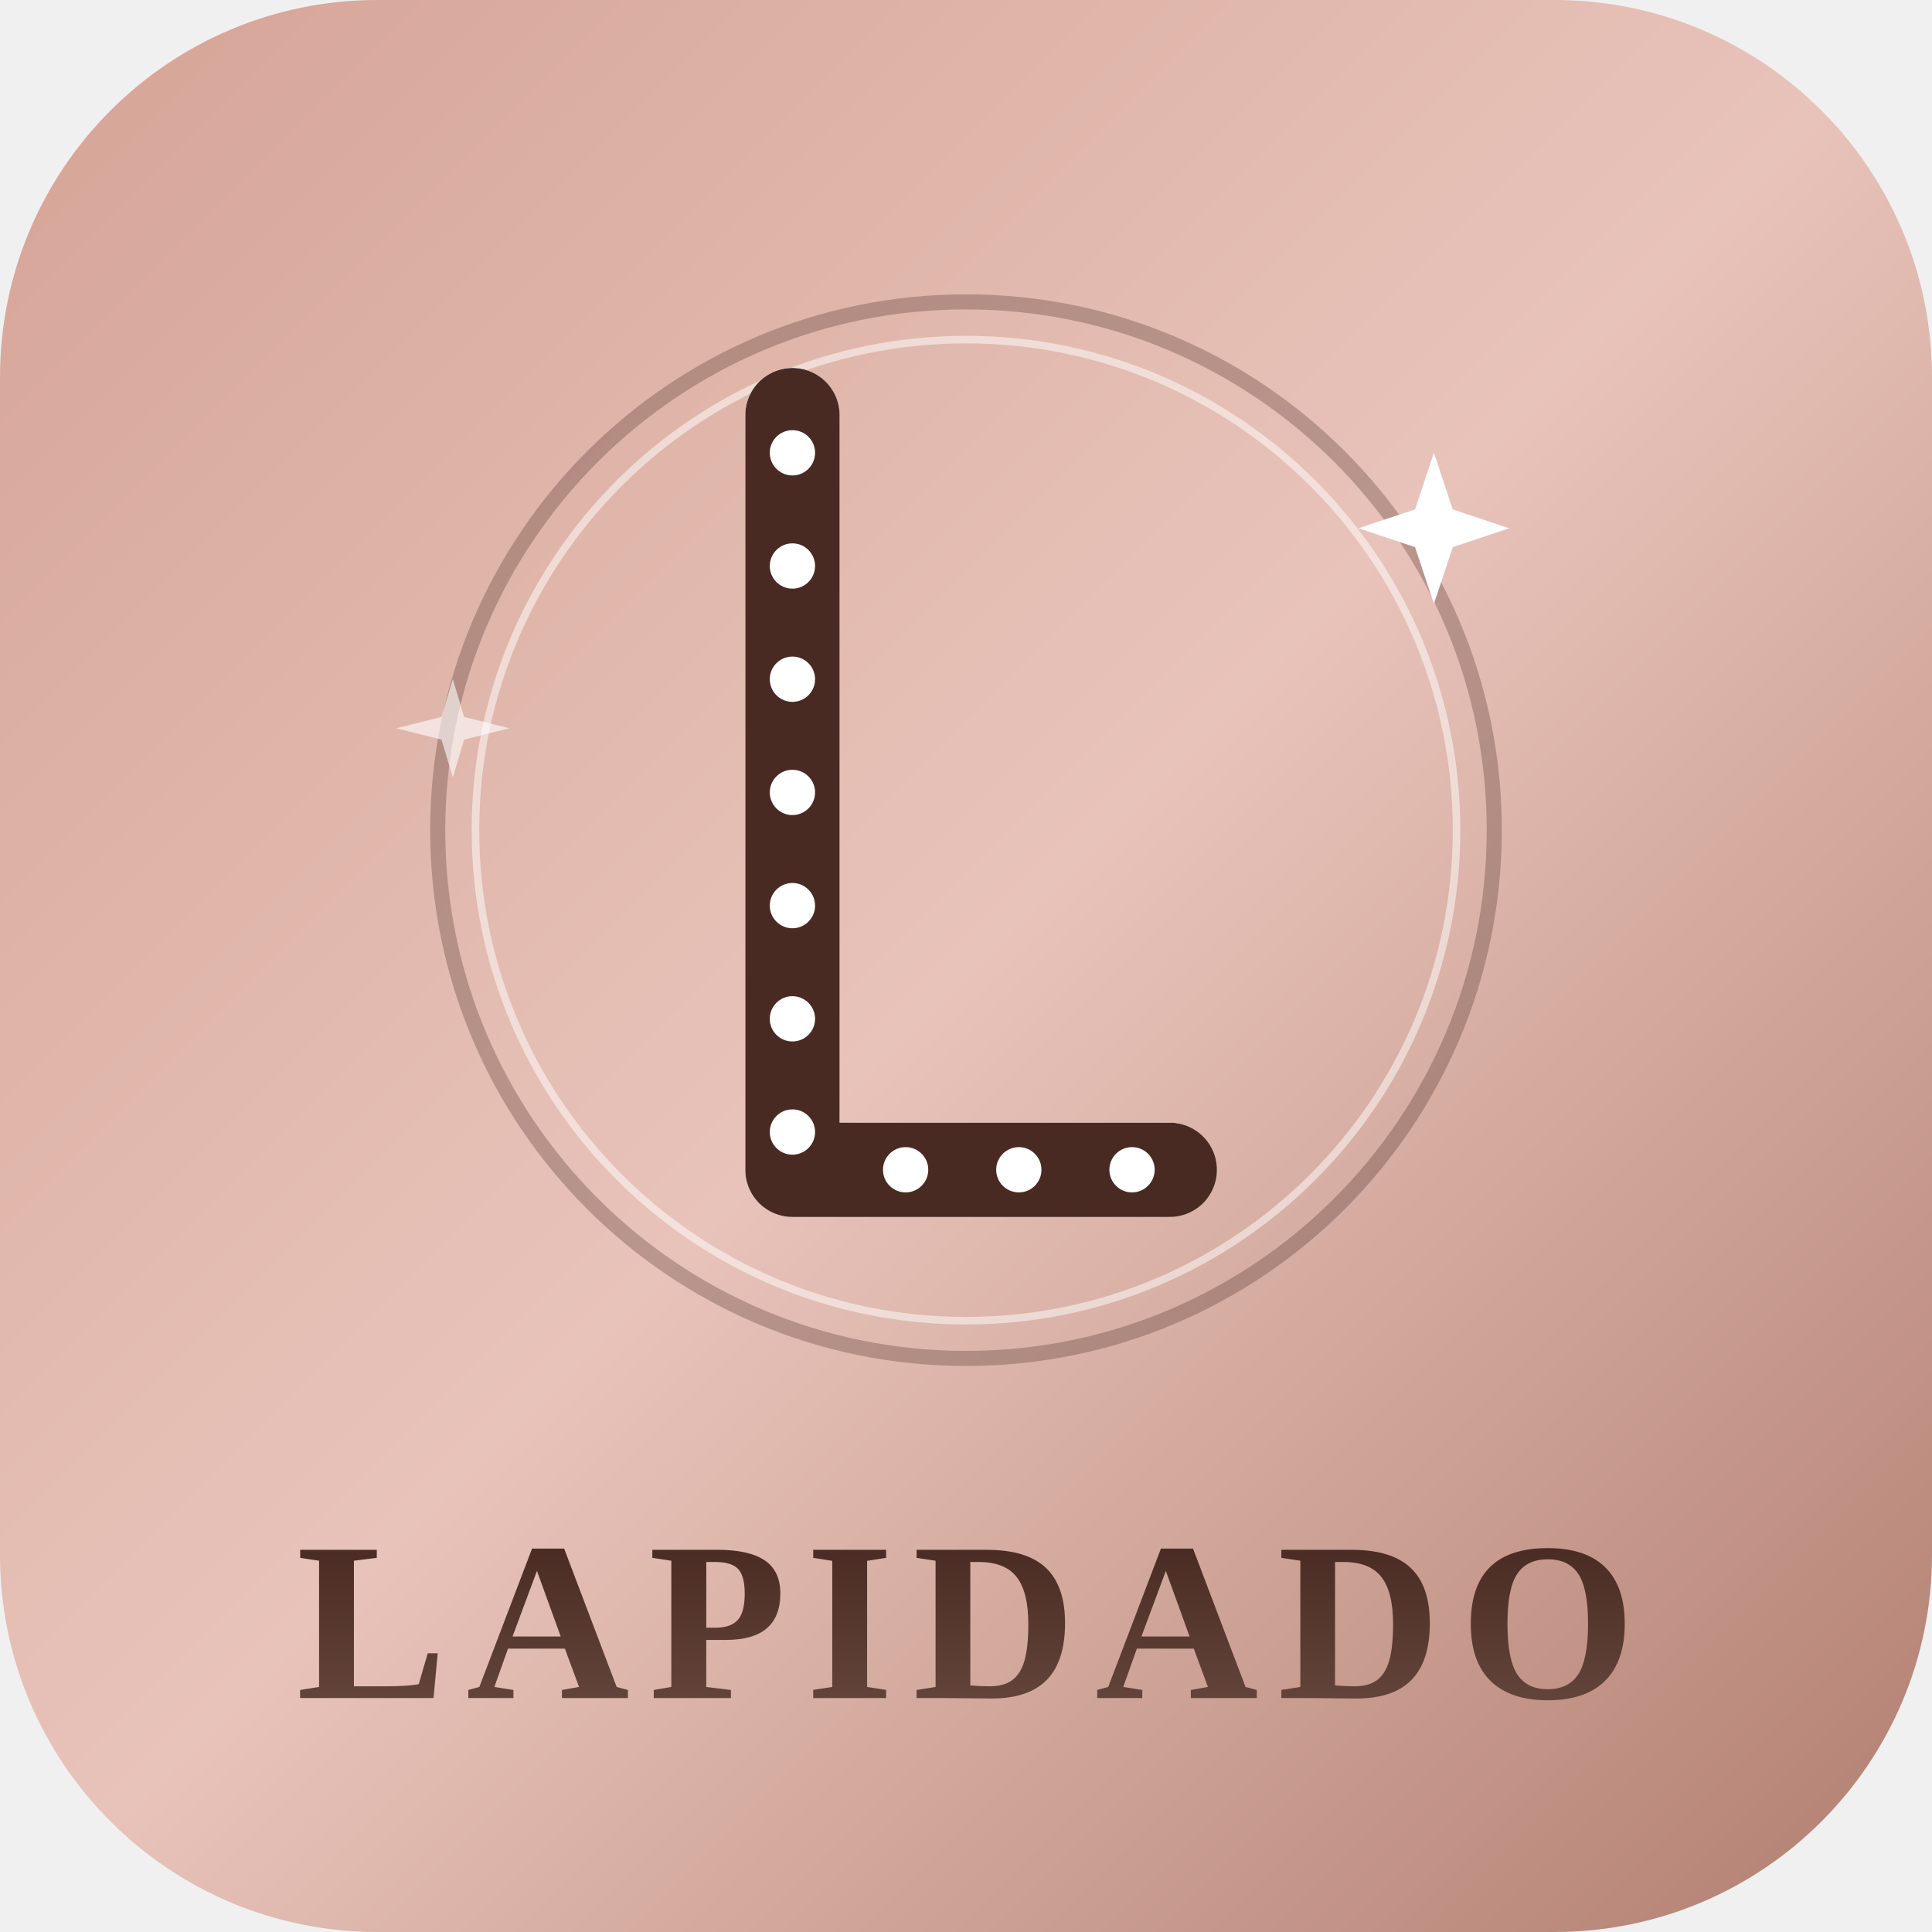
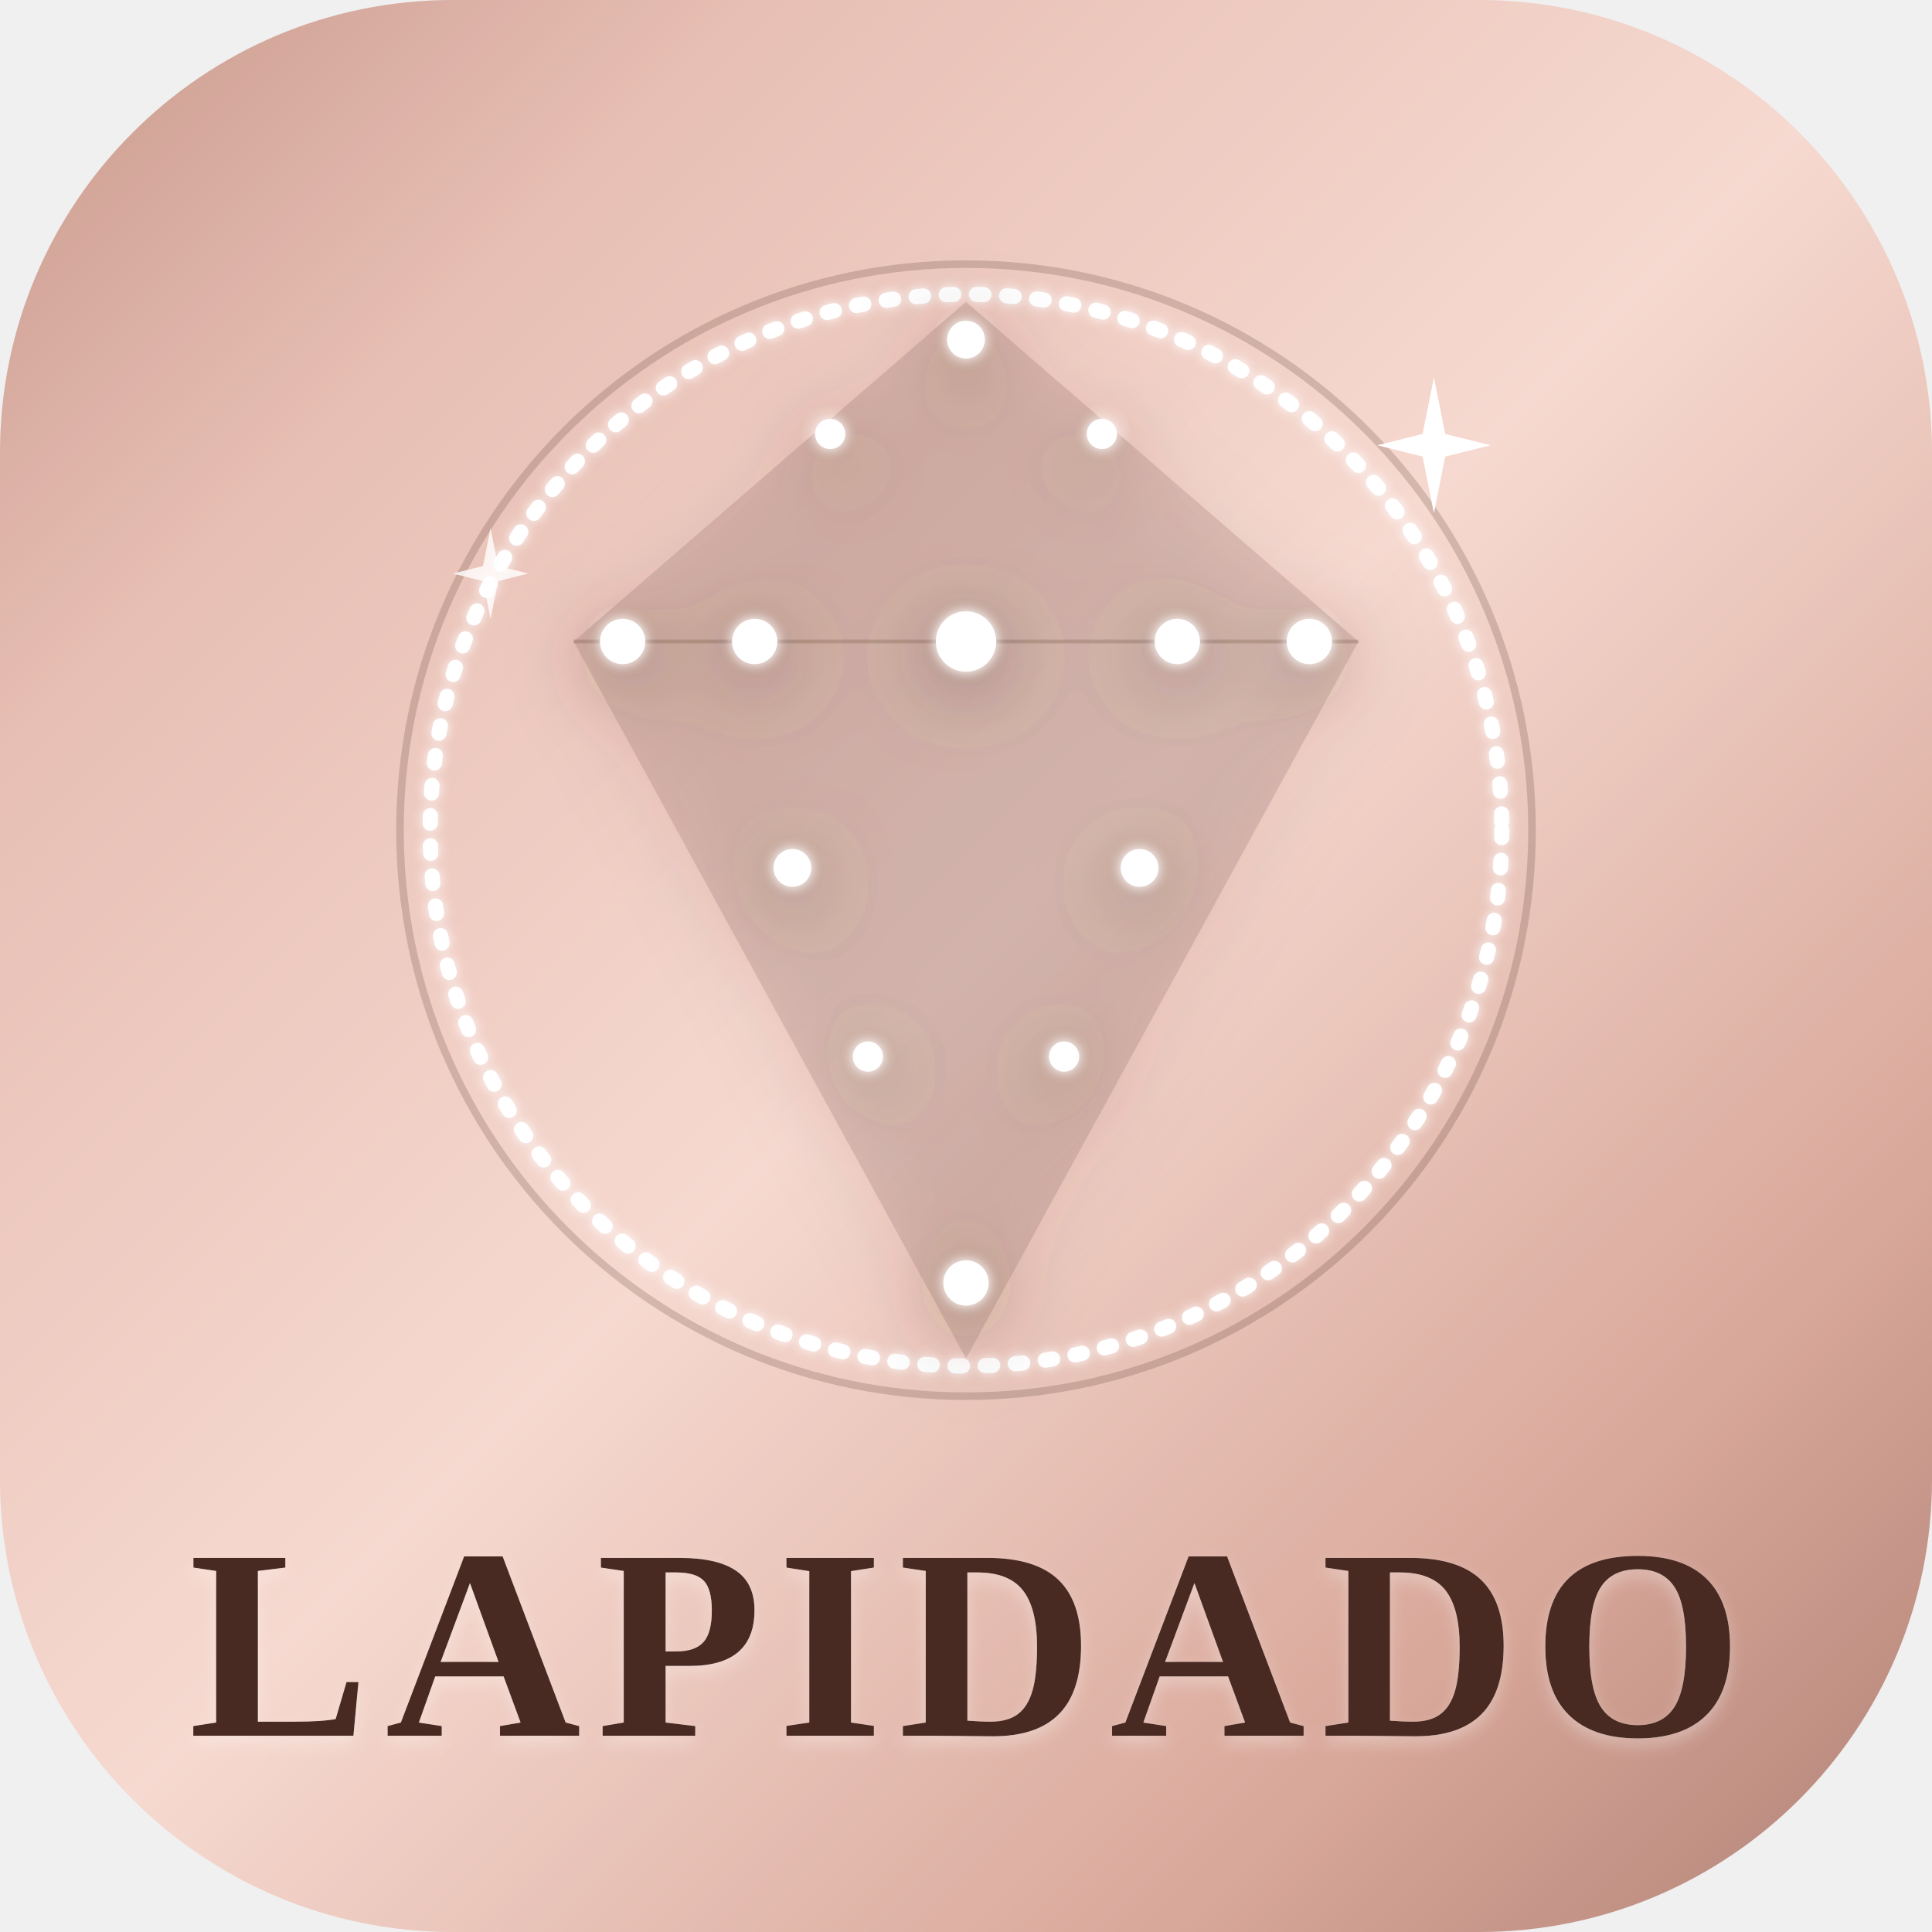
<svg xmlns="http://www.w3.org/2000/svg" width="512" height="512" viewBox="0 0 512 512" fill="none">
  <defs>
-     <filter id="metalEffect" x="-20%" y="-20%" width="140%" height="140%">
-       <feGaussianBlur in="SourceAlpha" stdDeviation="3" result="blur" />
-       <feSpecularLighting in="blur" surfaceScale="5" specularConstant="1" specularExponent="20" lighting-color="#white" result="specular">
-         <fePointLight x="-5000" y="-10000" z="20000" />
-       </feSpecularLighting>
-       <feComposite in="specular" in2="SourceAlpha" operator="in" result="specularOut" />
-       <feComposite in="SourceGraphic" in2="specularOut" operator="over" />
+     <linearGradient id="roseMetal" x1="0%" y1="0%" x2="100%" y2="100%">
+       <stop offset="0%" style="stop-color:#C18C7E;stop-opacity:1" />
+       <stop offset="20%" style="stop-color:#E5B8AC;stop-opacity:1" />
+       <stop offset="50%" style="stop-color:#F5D5CB;stop-opacity:1" />
+       <stop offset="80%" style="stop-color:#D49E8F;stop-opacity:1" />
+       <stop offset="100%" style="stop-color:#A67265;stop-opacity:1" />
+     </linearGradient>
+     <filter id="shadow3d" x="-20%" y="-20%" width="140%" height="140%">
+       <feDropShadow dx="0" dy="4" stdDeviation="10" flood-color="#4A2C24" flood-opacity="0.5" />
    </filter>
-     <linearGradient id="bgGradient" x1="0%" y1="0%" x2="100%" y2="100%">
-       <stop offset="0%" style="stop-color:#D4A395;stop-opacity:1" />
-       <stop offset="50%" style="stop-color:#E8C3BA;stop-opacity:1" />
-       <stop offset="100%" style="stop-color:#B07D6E;stop-opacity:1" />
-     </linearGradient>
-     <linearGradient id="textGradient" x1="0%" y1="0%" x2="0%" y2="100%">
-       <stop offset="0%" style="stop-color:#4A2C24;stop-opacity:1" />
-       <stop offset="100%" style="stop-color:#63443A;stop-opacity:1" />
-     </linearGradient>
+     <filter id="glow">
+       <feGaussianBlur stdDeviation="1.5" result="coloredBlur" />
+       <feMerge>
+         <feMergeNode in="coloredBlur" />
+         <feMergeNode in="SourceGraphic" />
+       </feMerge>
+     </filter>
  </defs>
-   <rect width="512" height="512" rx="100" fill="url(#bgGradient)" />
-   <circle cx="256" cy="220" r="140" stroke="#4A2C24" stroke-width="4" opacity="0.3" />
-   <circle cx="256" cy="220" r="130" stroke="white" stroke-width="2" opacity="0.5" />
-   <g filter="url(#metalEffect)">
-     <path d="M210 110V310H310" stroke="#4A2C24" stroke-width="25" stroke-linecap="round" stroke-linejoin="round" />
-     <g fill="white">
-       <circle cx="210" cy="120" r="6" />
-       <circle cx="210" cy="150" r="6" />
-       <circle cx="210" cy="180" r="6" />
-       <circle cx="210" cy="210" r="6" />
-       <circle cx="210" cy="240" r="6" />
-       <circle cx="210" cy="270" r="6" />
-       <circle cx="210" cy="300" r="6" />
-       <circle cx="240" cy="310" r="6" />
-       <circle cx="270" cy="310" r="6" />
-       <circle cx="300" cy="310" r="6" />
+   <rect width="512" height="512" rx="120" fill="url(#roseMetal)" />
+   <rect width="512" height="512" rx="120" fill="white" opacity="0.1" />
+   <circle cx="256" cy="220" r="150" stroke="#4A2C24" stroke-width="2" opacity="0.2" />
+   <g filter="url(#glow)">
+     <circle cx="256" cy="220" r="142" stroke="white" stroke-width="4" stroke-dasharray="2 6" stroke-linecap="round" />
+   </g>
+   <g filter="url(#shadow3d)">
+     <path d="M256 80 L360 170 L256 360 L152 170 Z" fill="#4A2C24" opacity="0.15" />
+     <path d="M152 170 H360" stroke="#4A2C24" stroke-width="1" opacity="0.2" />
+     <g fill="white" filter="url(#glow)">
+       <circle cx="256" cy="90" r="5" />
+       <circle cx="220" cy="115" r="4" />
+       <circle cx="292" cy="115" r="4" />
+       <circle cx="165" cy="170" r="6" />
+       <circle cx="200" cy="170" r="6" />
+       <circle cx="256" cy="170" r="8" />
+       <circle cx="312" cy="170" r="6" />
+       <circle cx="347" cy="170" r="6" />
+       <circle cx="210" cy="230" r="5" />
+       <circle cx="302" cy="230" r="5" />
+       <circle cx="230" cy="280" r="4" />
+       <circle cx="282" cy="280" r="4" />
+       <circle cx="256" cy="340" r="6" />
    </g>
  </g>
-   <path d="M380 120L385 135L400 140L385 145L380 160L375 145L360 140L375 135Z" fill="white">
-     <animate attributeName="opacity" values="0;1;0" dur="2s" repeatCount="indefinite" />
-   </path>
-   <path d="M120 180L123 190L135 193L123 196L120 206L117 196L105 193L117 190Z" fill="white" opacity="0.6">
-     <animate attributeName="opacity" values="1;0;1" dur="3s" repeatCount="indefinite" />
-   </path>
-   <text x="256" y="450" text-anchor="middle" fill="url(#textGradient)" style="font-family: 'Times New Roman', serif; font-weight: bold; font-size: 60px; letter-spacing: 5px; text-transform: uppercase;">LAPIDADO</text>
+   <g fill="white">
+     <path d="M380 100 L383 115 L395 118 L383 121 L380 136 L377 121 L365 118 L377 115 Z">
+       <animate attributeName="opacity" values="0;1;0" dur="2s" repeatCount="indefinite" />
+     </path>
+     <path d="M130 140 L132 150 L140 152 L132 154 L130 164 L128 154 L120 152 L128 150 Z" opacity="0.8">
+       <animate attributeName="opacity" values="1;0;1" dur="3s" repeatCount="indefinite" />
+     </path>
+   </g>
+   <text x="256" y="460" text-anchor="middle" fill="#4A2C24" style="font-family: 'Times New Roman', serif; font-weight: 800; font-size: 72px; letter-spacing: 4px; text-transform: uppercase; filter: drop-shadow(0 2px 2px rgba(255,255,255,0.3));">LAPIDADO</text>
</svg>
